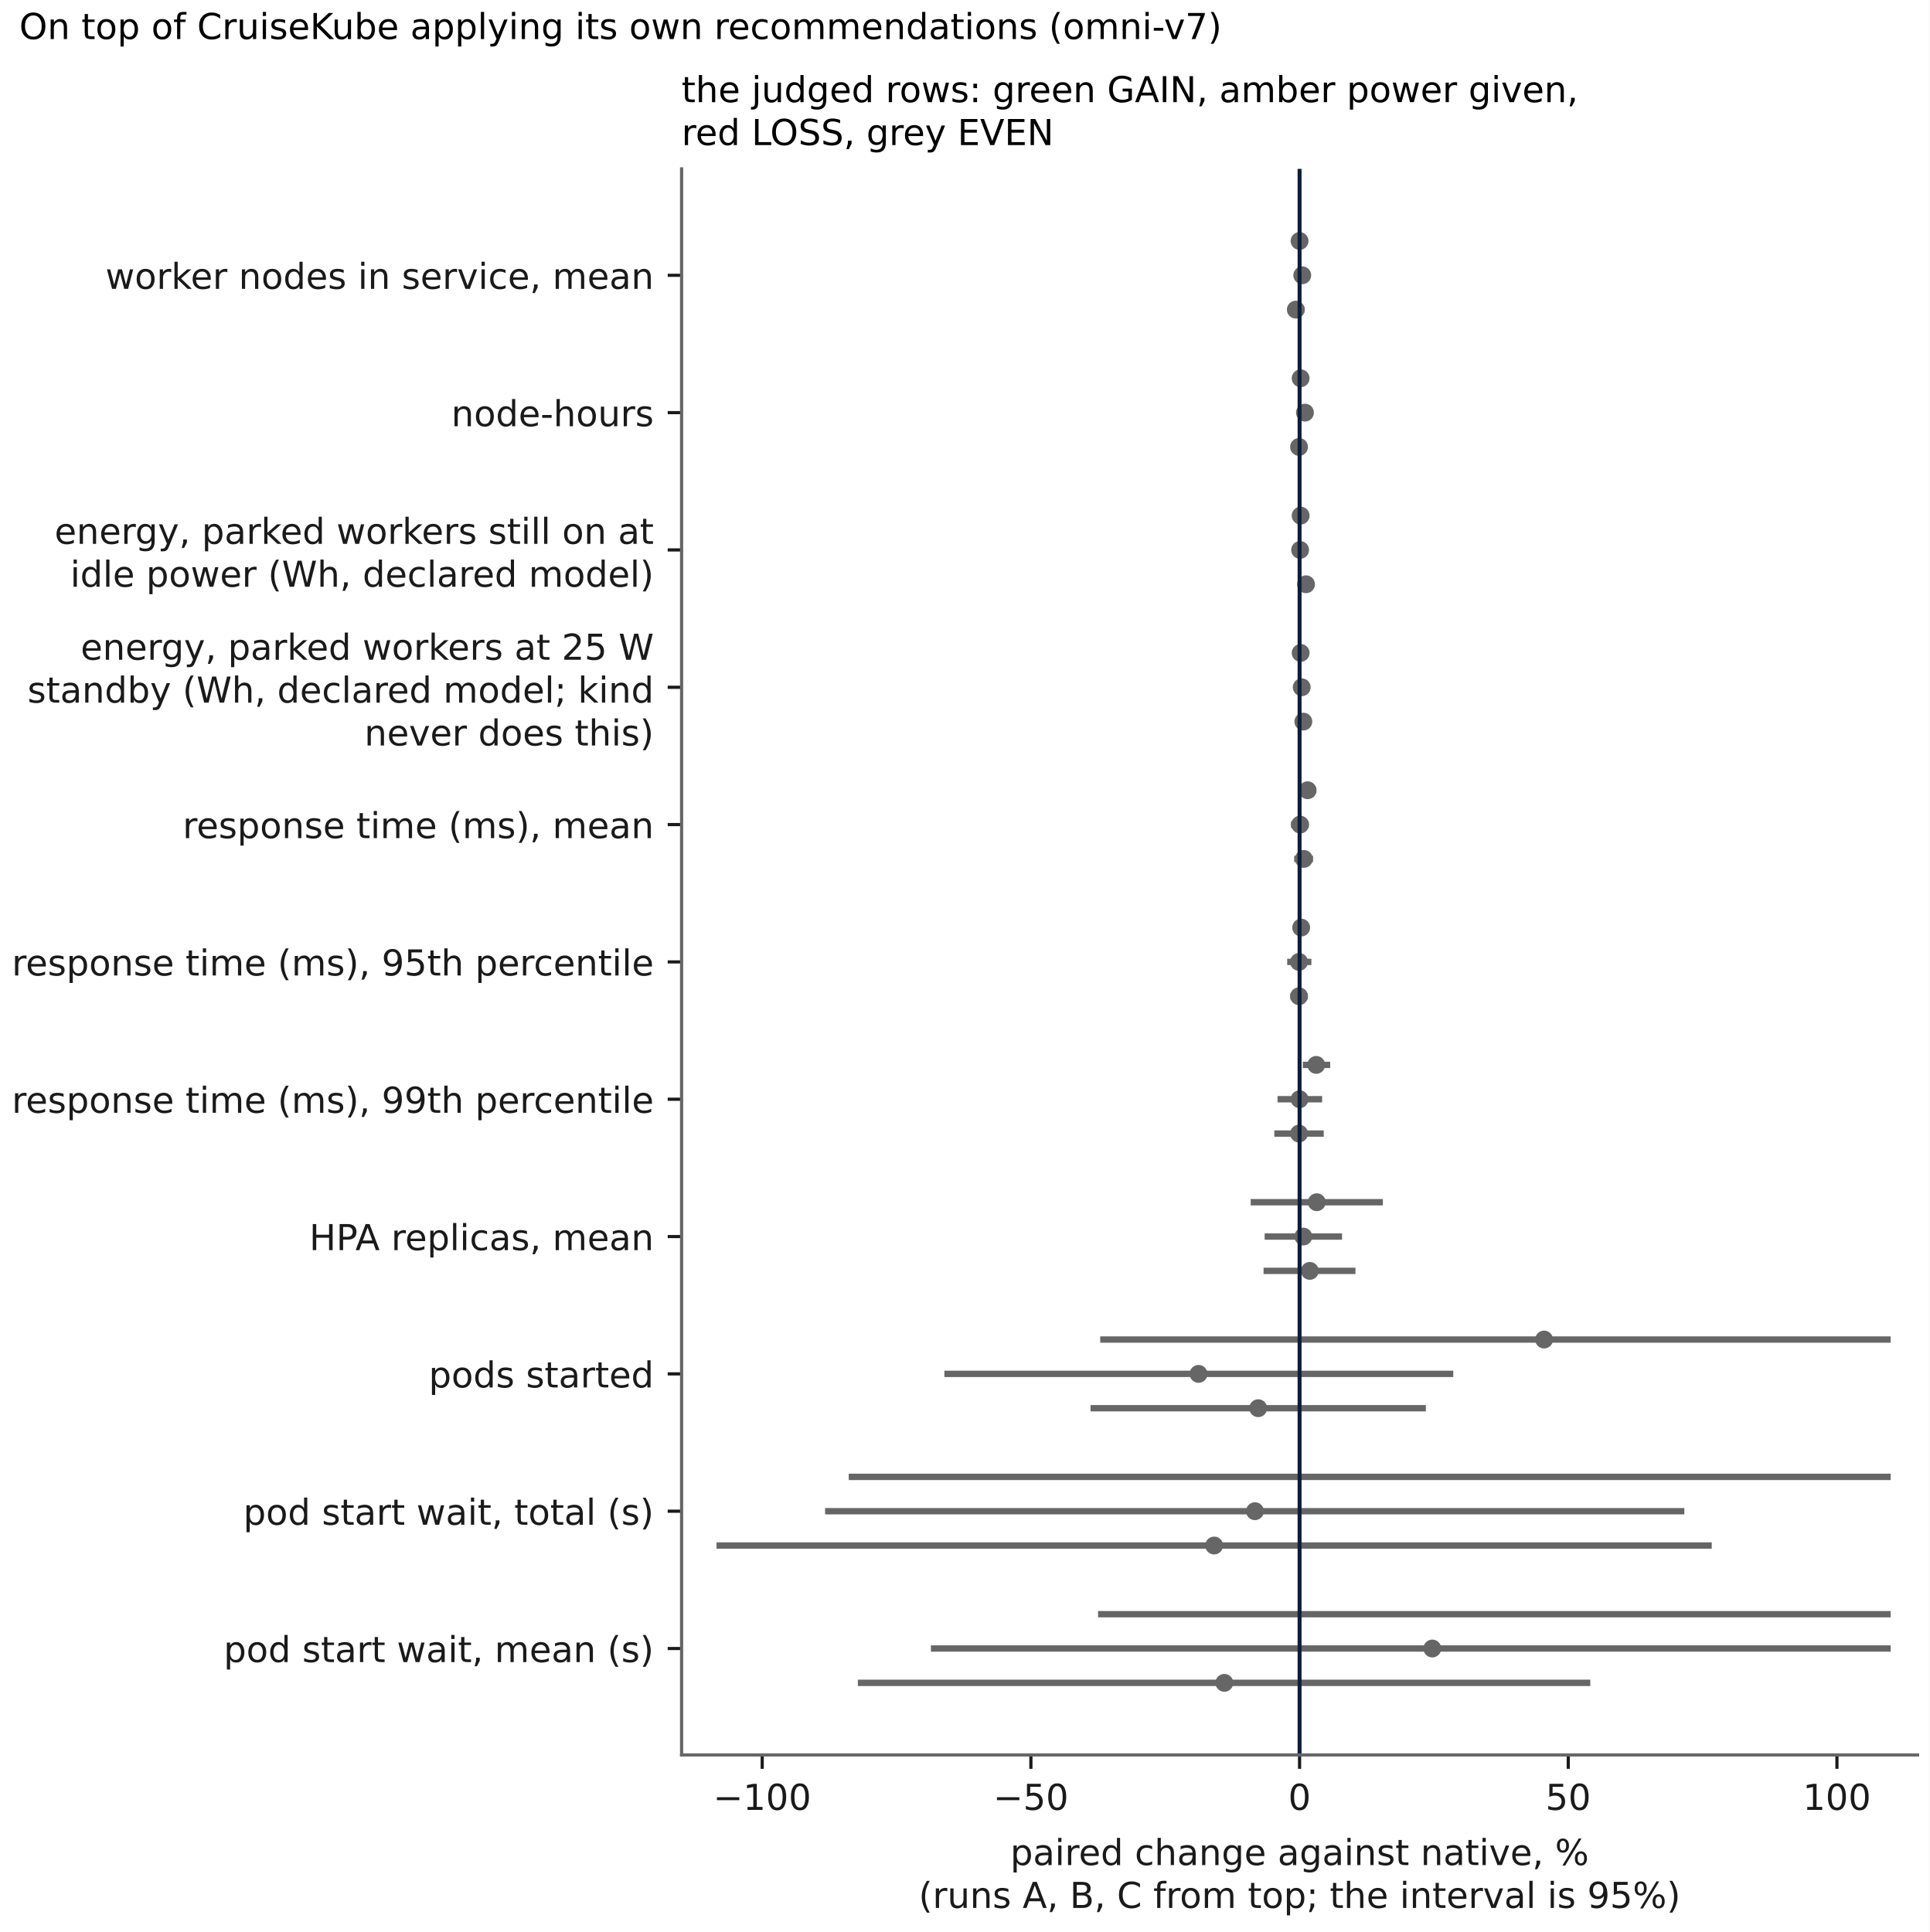
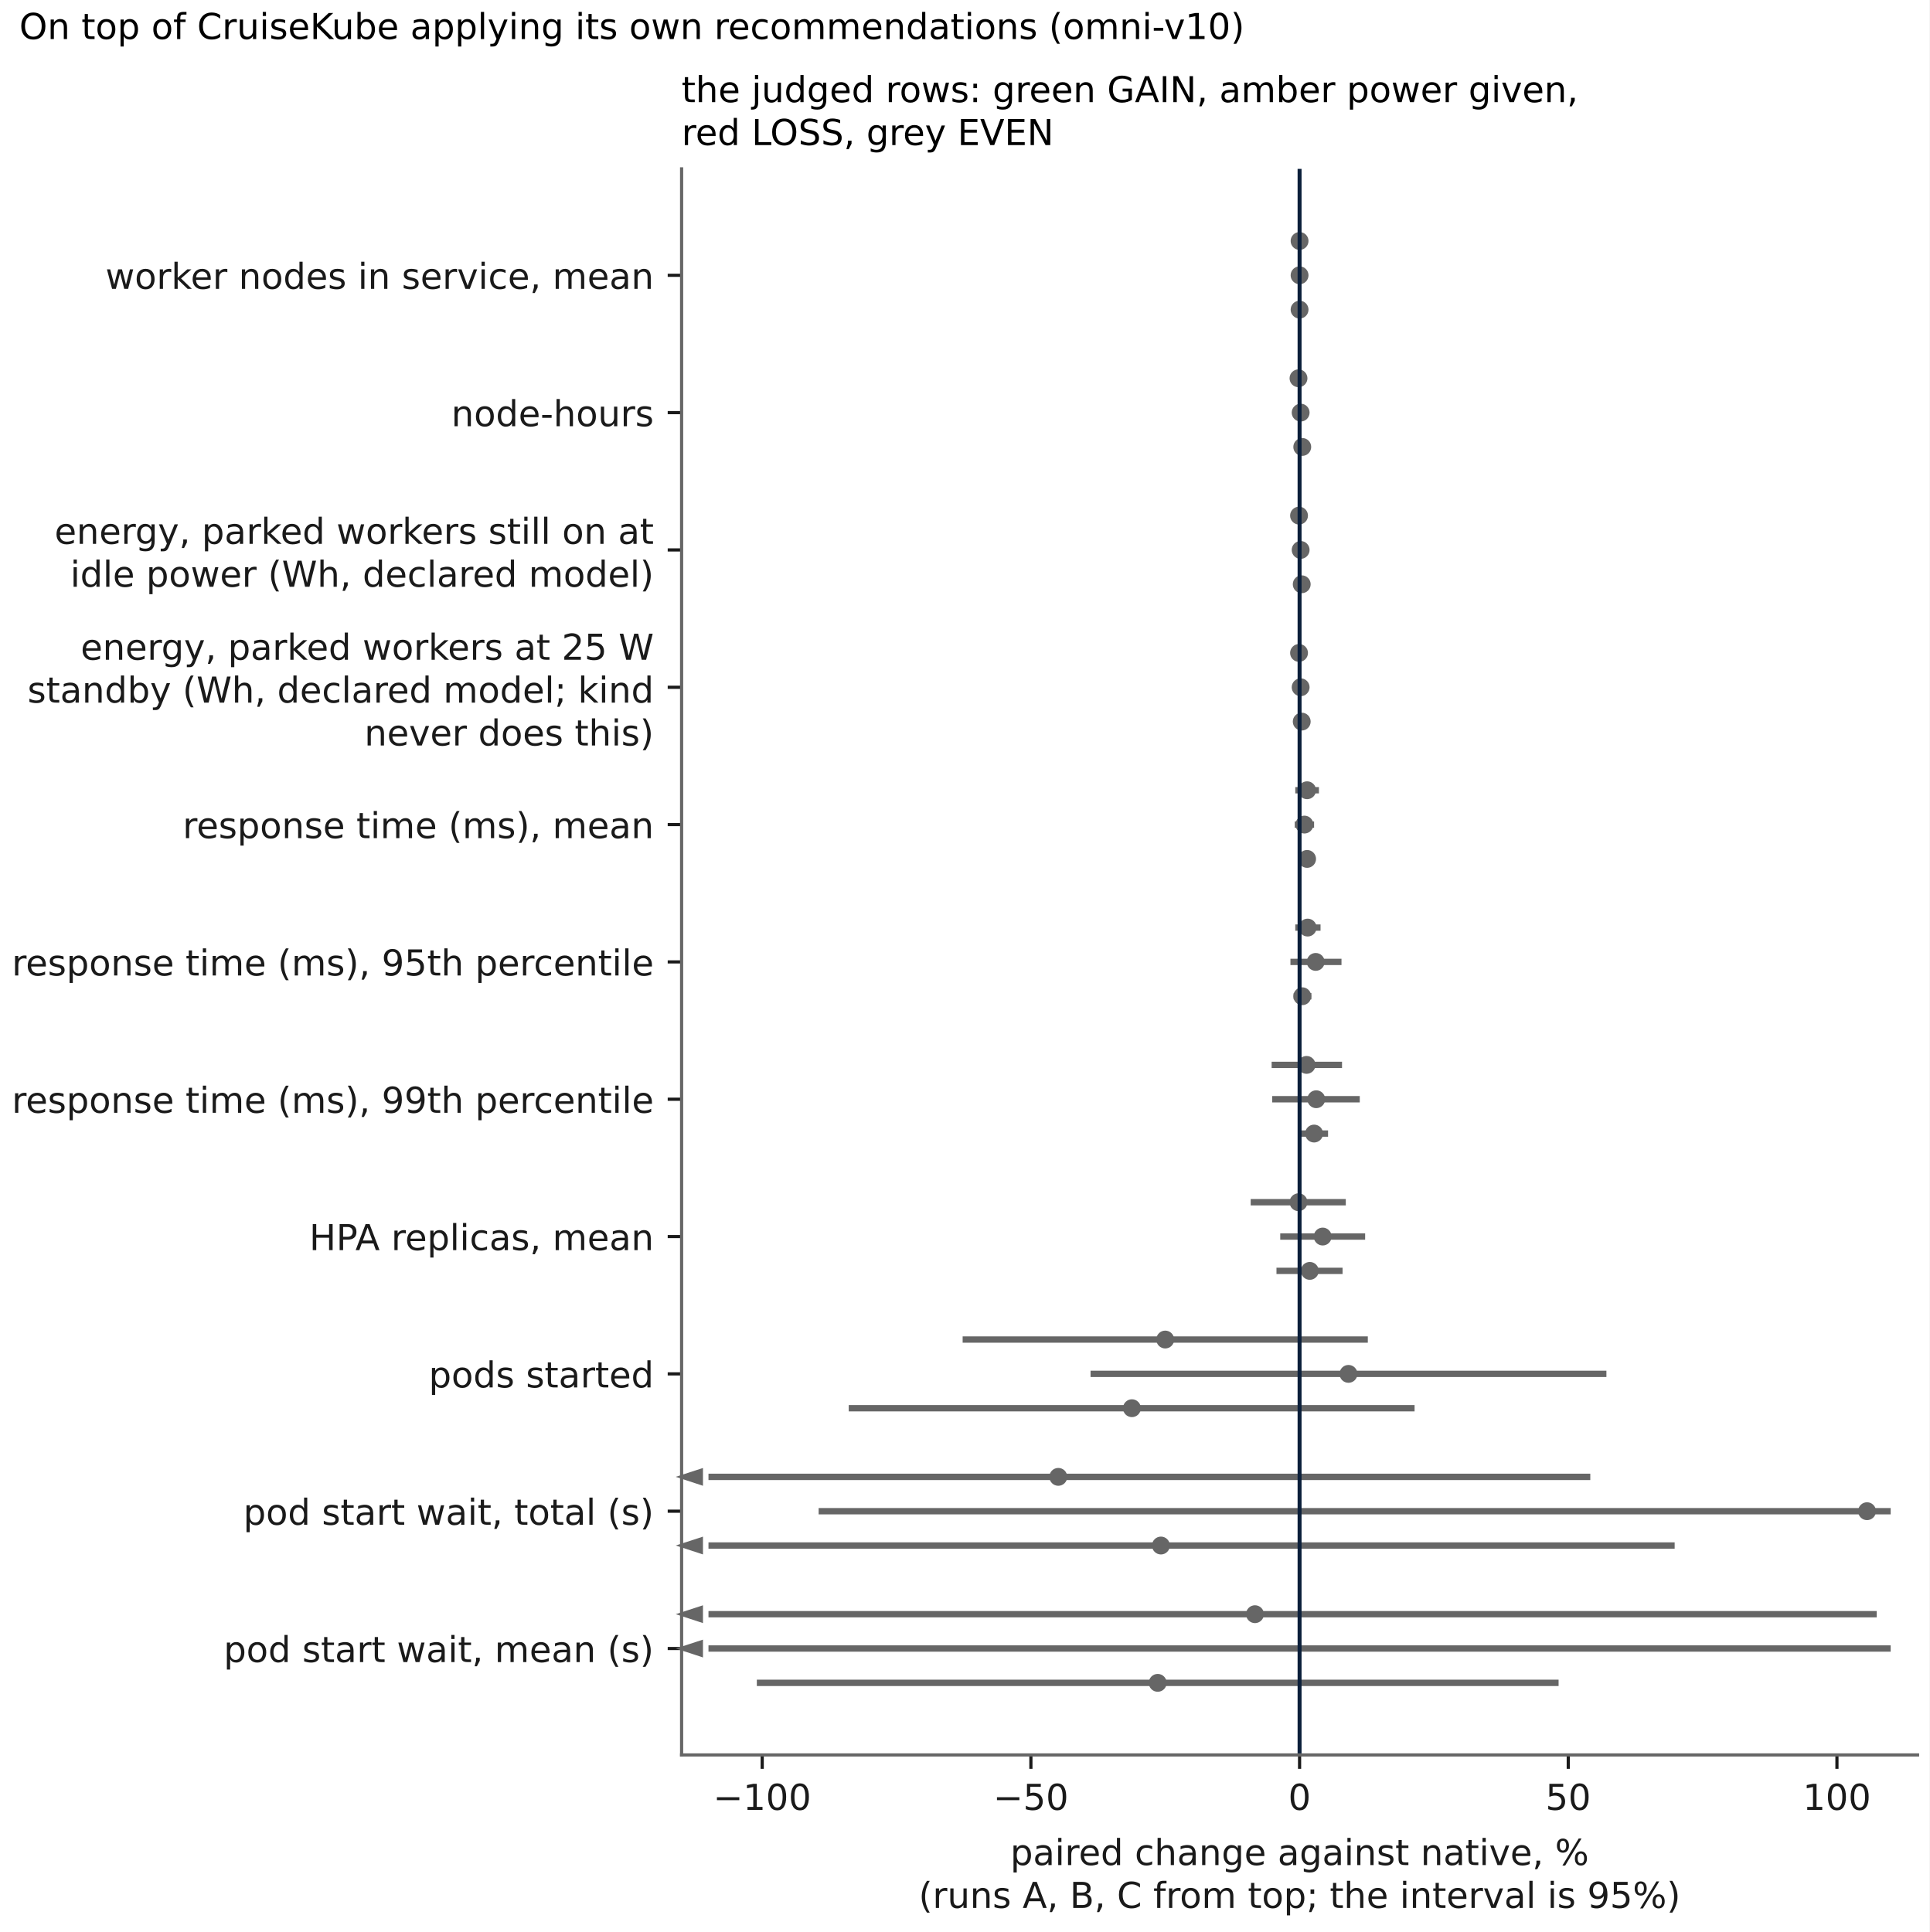
<svg xmlns="http://www.w3.org/2000/svg" xmlns:xlink="http://www.w3.org/1999/xlink" width="486pt" height="486.72pt" viewBox="0 0 486 486.72" version="1.1">
  <defs>
    <style type="text/css">*{stroke-linejoin: round; stroke-linecap: butt}</style>
  </defs>
  <g id="figure_1">
    <g id="patch_1">
      <path d="M 0 486.72  L 486 486.72  L 486 0  L 0 0  z " style="fill: #ffffff" />
    </g>
    <g id="axes_1">
      <g id="patch_2">
        <path d="M 171.685 442.115  L 483 442.115  L 483 42.543  L 171.685 42.543  z " style="fill: #ffffff" />
      </g>
      <g id="matplotlib.axis_1">
        <g id="xtick_1">
          <g id="line2d_1">
            <defs>
              <path id="m814b2a8047" d="M 0 0  L 0 3.5  " style="stroke: #1a1a1a; stroke-width: 0.8" />
            </defs>
            <g>
              <use xlink:href="#m814b2a8047" x="191.988" y="442.115" style="fill: #1a1a1a; stroke: #1a1a1a; stroke-width: 0.8" />
            </g>
          </g>
          <g id="text_1">
            <text style="font-size: 9px; font-family: 'DejaVu Sans'; text-anchor: middle; fill: #1a1a1a" x="191.988" y="455.953" transform="rotate(-0 191.9884 455.9527)">−100</text>
          </g>
        </g>
        <g id="xtick_2">
          <g id="line2d_2">
            <g>
              <use xlink:href="#m814b2a8047" x="259.665" y="442.115" style="fill: #1a1a1a; stroke: #1a1a1a; stroke-width: 0.8" />
            </g>
          </g>
          <g id="text_2">
            <text style="font-size: 9px; font-family: 'DejaVu Sans'; text-anchor: middle; fill: #1a1a1a" x="259.665" y="455.953" transform="rotate(-0 259.6654 455.9527)">−50</text>
          </g>
        </g>
        <g id="xtick_3">
          <g id="line2d_3">
            <g>
              <use xlink:href="#m814b2a8047" x="327.342" y="442.115" style="fill: #1a1a1a; stroke: #1a1a1a; stroke-width: 0.8" />
            </g>
          </g>
          <g id="text_3">
            <text style="font-size: 9px; font-family: 'DejaVu Sans'; text-anchor: middle; fill: #1a1a1a" x="327.342" y="455.953" transform="rotate(-0 327.3425 455.9527)">0</text>
          </g>
        </g>
        <g id="xtick_4">
          <g id="line2d_4">
            <g>
              <use xlink:href="#m814b2a8047" x="395.02" y="442.115" style="fill: #1a1a1a; stroke: #1a1a1a; stroke-width: 0.8" />
            </g>
          </g>
          <g id="text_4">
            <text style="font-size: 9px; font-family: 'DejaVu Sans'; text-anchor: middle; fill: #1a1a1a" x="395.02" y="455.953" transform="rotate(-0 395.0196 455.9527)">50</text>
          </g>
        </g>
        <g id="xtick_5">
          <g id="line2d_5">
            <g>
              <use xlink:href="#m814b2a8047" x="462.697" y="442.115" style="fill: #1a1a1a; stroke: #1a1a1a; stroke-width: 0.8" />
            </g>
          </g>
          <g id="text_5">
            <text style="font-size: 9px; font-family: 'DejaVu Sans'; text-anchor: middle; fill: #1a1a1a" x="462.697" y="455.953" transform="rotate(-0 462.6966 455.9527)">100</text>
          </g>
        </g>
        <g id="text_6">
          <text style="font-size: 9px; font-family: 'DejaVu Sans'; fill: #1a1a1a" transform="translate(254.4748 469.8543)">paired change against native, %</text>
          <text style="font-size: 9px; font-family: 'DejaVu Sans'; fill: #1a1a1a" transform="translate(231.3941 480.6568)">(runs A, B, C from top; the interval is 95%)</text>
        </g>
      </g>
      <g id="matplotlib.axis_2">
        <g id="ytick_1">
          <g id="line2d_6">
            <defs>
              <path id="m31e56b5a68" d="M 0 0  L -3.5 0  " style="stroke: #1a1a1a; stroke-width: 0.8" />
            </defs>
            <g>
              <use xlink:href="#m31e56b5a68" x="171.685" y="415.304" style="fill: #1a1a1a; stroke: #1a1a1a; stroke-width: 0.8" />
            </g>
          </g>
          <g id="text_7">
            <text style="font-size: 9px; font-family: 'DejaVu Sans'; text-anchor: end; fill: #1a1a1a" x="164.685" y="418.723" transform="rotate(-0 164.6852 418.7231)">pod start wait, mean (s)</text>
          </g>
        </g>
        <g id="ytick_2">
          <g id="line2d_7">
            <g>
              <use xlink:href="#m31e56b5a68" x="171.685" y="380.709" style="fill: #1a1a1a; stroke: #1a1a1a; stroke-width: 0.8" />
            </g>
          </g>
          <g id="text_8">
            <text style="font-size: 9px; font-family: 'DejaVu Sans'; text-anchor: end; fill: #1a1a1a" x="164.685" y="384.128" transform="rotate(-0 164.6852 384.1281)">pod start wait, total (s)</text>
          </g>
        </g>
        <g id="ytick_3">
          <g id="line2d_8">
            <g>
              <use xlink:href="#m31e56b5a68" x="171.685" y="346.114" style="fill: #1a1a1a; stroke: #1a1a1a; stroke-width: 0.8" />
            </g>
          </g>
          <g id="text_9">
            <text style="font-size: 9px; font-family: 'DejaVu Sans'; text-anchor: end; fill: #1a1a1a" x="164.685" y="349.533" transform="rotate(-0 164.6852 349.5332)">pods started</text>
          </g>
        </g>
        <g id="ytick_4">
          <g id="line2d_9">
            <g>
              <use xlink:href="#m31e56b5a68" x="171.685" y="311.519" style="fill: #1a1a1a; stroke: #1a1a1a; stroke-width: 0.8" />
            </g>
          </g>
          <g id="text_10">
            <text style="font-size: 9px; font-family: 'DejaVu Sans'; text-anchor: end; fill: #1a1a1a" x="164.685" y="314.938" transform="rotate(-0 164.6852 314.9383)">HPA replicas, mean</text>
          </g>
        </g>
        <g id="ytick_5">
          <g id="line2d_10">
            <g>
              <use xlink:href="#m31e56b5a68" x="171.685" y="276.924" style="fill: #1a1a1a; stroke: #1a1a1a; stroke-width: 0.8" />
            </g>
          </g>
          <g id="text_11">
            <text style="font-size: 9px; font-family: 'DejaVu Sans'; text-anchor: end; fill: #1a1a1a" x="164.685" y="280.343" transform="rotate(-0 164.6852 280.3433)">response time (ms), 99th percentile</text>
          </g>
        </g>
        <g id="ytick_6">
          <g id="line2d_11">
            <g>
              <use xlink:href="#m31e56b5a68" x="171.685" y="242.329" style="fill: #1a1a1a; stroke: #1a1a1a; stroke-width: 0.8" />
            </g>
          </g>
          <g id="text_12">
            <text style="font-size: 9px; font-family: 'DejaVu Sans'; text-anchor: end; fill: #1a1a1a" x="164.685" y="245.748" transform="rotate(-0 164.6852 245.7484)">response time (ms), 95th percentile</text>
          </g>
        </g>
        <g id="ytick_7">
          <g id="line2d_12">
            <g>
              <use xlink:href="#m31e56b5a68" x="171.685" y="207.734" style="fill: #1a1a1a; stroke: #1a1a1a; stroke-width: 0.8" />
            </g>
          </g>
          <g id="text_13">
            <text style="font-size: 9px; font-family: 'DejaVu Sans'; text-anchor: end; fill: #1a1a1a" x="164.685" y="211.153" transform="rotate(-0 164.6852 211.1535)">response time (ms), mean</text>
          </g>
        </g>
        <g id="ytick_8">
          <g id="line2d_13">
            <g>
              <use xlink:href="#m31e56b5a68" x="171.685" y="173.139" style="fill: #1a1a1a; stroke: #1a1a1a; stroke-width: 0.8" />
            </g>
          </g>
          <g id="text_14">
            <text style="font-size: 9px; font-family: 'DejaVu Sans'; fill: #1a1a1a" transform="translate(20.31118 166.2065)">energy, parked workers at 25 W</text>
            <text style="font-size: 9px; font-family: 'DejaVu Sans'; fill: #1a1a1a" transform="translate(6.925084 177.009)">standby (Wh, declared model; kind</text>
            <text style="font-size: 9px; font-family: 'DejaVu Sans'; fill: #1a1a1a" transform="translate(91.77962 187.8114)">never does this)</text>
          </g>
        </g>
        <g id="ytick_9">
          <g id="line2d_14">
            <g>
              <use xlink:href="#m31e56b5a68" x="171.685" y="138.544" style="fill: #1a1a1a; stroke: #1a1a1a; stroke-width: 0.8" />
            </g>
          </g>
          <g id="text_15">
            <text style="font-size: 9px; font-family: 'DejaVu Sans'; fill: #1a1a1a" transform="translate(13.73415 137.0128)">energy, parked workers still on at</text>
            <text style="font-size: 9px; font-family: 'DejaVu Sans'; fill: #1a1a1a" transform="translate(17.69415 147.8153)">idle power (Wh, declared model)</text>
          </g>
        </g>
        <g id="ytick_10">
          <g id="line2d_15">
            <g>
              <use xlink:href="#m31e56b5a68" x="171.685" y="103.949" style="fill: #1a1a1a; stroke: #1a1a1a; stroke-width: 0.8" />
            </g>
          </g>
          <g id="text_16">
            <text style="font-size: 9px; font-family: 'DejaVu Sans'; text-anchor: end; fill: #1a1a1a" x="164.685" y="107.369" transform="rotate(-0 164.6852 107.3687)">node-hours</text>
          </g>
        </g>
        <g id="ytick_11">
          <g id="line2d_16">
            <g>
              <use xlink:href="#m31e56b5a68" x="171.685" y="69.354" style="fill: #1a1a1a; stroke: #1a1a1a; stroke-width: 0.8" />
            </g>
          </g>
          <g id="text_17">
            <text style="font-size: 9px; font-family: 'DejaVu Sans'; text-anchor: end; fill: #1a1a1a" x="164.685" y="72.774" transform="rotate(-0 164.6852 72.77373)">worker nodes in service, mean</text>
          </g>
        </g>
      </g>
      <g id="line2d_17">
-         <path d="M 276.585 406.655  L 476.232 406.655  " clip-path="url(#pfc14f7e5da)" style="fill: none; stroke: #666666; stroke-width: 1.6" />
+         <path d="M 178.453 406.655  L 472.713 406.655  " clip-path="url(#pfc14f7e5da)" style="fill: none; stroke: #666666; stroke-width: 1.6" />
      </g>
      <g id="line2d_18">
        <defs>
          <path id="me5daacd1f5" d="M 0 1.75  C 0.464 1.75 0.909 1.566 1.237 1.237  C 1.566 0.909 1.75 0.464 1.75 0  C 1.75 -0.464 1.566 -0.909 1.237 -1.237  C 0.909 -1.566 0.464 -1.75 0 -1.75  C -0.464 -1.75 -0.909 -1.566 -1.237 -1.237  C -1.566 -0.909 -1.75 -0.464 -1.75 0  C -1.75 0.464 -1.566 0.909 -1.237 1.237  C -0.909 1.566 -0.464 1.75 0 1.75  z " style="stroke: #666666" />
        </defs>
        <g clip-path="url(#pfc14f7e5da)">
-           <use xlink:href="#me5daacd1f5" x="490.986" y="406.655" style="fill: #666666; stroke: #666666" />
+           <use xlink:href="#me5daacd1f5" x="316.108" y="406.655" style="fill: #666666; stroke: #666666" />
        </g>
      </g>
      <g id="line2d_19">
-         <path d="M 234.49 415.304  L 476.232 415.304  " clip-path="url(#pfc14f7e5da)" style="fill: none; stroke: #666666; stroke-width: 1.6" />
+         <path d="M 178.453 415.304  L 476.232 415.304  " clip-path="url(#pfc14f7e5da)" style="fill: none; stroke: #666666; stroke-width: 1.6" />
      </g>
      <g id="line2d_20">
        <g clip-path="url(#pfc14f7e5da)">
-           <use xlink:href="#me5daacd1f5" x="360.775" y="415.304" style="fill: #666666; stroke: #666666" />
+           <use xlink:href="#me5daacd1f5" x="495.182" y="415.304" style="fill: #666666; stroke: #666666" />
        </g>
      </g>
      <g id="line2d_21">
-         <path d="M 216.081 423.952  L 400.569 423.952  " clip-path="url(#pfc14f7e5da)" style="fill: none; stroke: #666666; stroke-width: 1.6" />
+         <path d="M 190.635 423.952  L 392.583 423.952  " clip-path="url(#pfc14f7e5da)" style="fill: none; stroke: #666666; stroke-width: 1.6" />
      </g>
      <g id="line2d_22">
        <g clip-path="url(#pfc14f7e5da)">
-           <use xlink:href="#me5daacd1f5" x="308.393" y="423.952" style="fill: #666666; stroke: #666666" />
+           <use xlink:href="#me5daacd1f5" x="291.609" y="423.952" style="fill: #666666; stroke: #666666" />
        </g>
      </g>
      <g id="line2d_23">
-         <path d="M 213.78 372.06  L 476.232 372.06  " clip-path="url(#pfc14f7e5da)" style="fill: none; stroke: #666666; stroke-width: 1.6" />
+         <path d="M 178.453 372.06  L 400.569 372.06  " clip-path="url(#pfc14f7e5da)" style="fill: none; stroke: #666666; stroke-width: 1.6" />
      </g>
      <g id="line2d_24">
        <g clip-path="url(#pfc14f7e5da)">
-           <use xlink:href="#me5daacd1f5" x="486.519" y="372.06" style="fill: #666666; stroke: #666666" />
+           <use xlink:href="#me5daacd1f5" x="266.568" y="372.06" style="fill: #666666; stroke: #666666" />
        </g>
      </g>
      <g id="line2d_25">
-         <path d="M 207.825 380.709  L 424.256 380.709  " clip-path="url(#pfc14f7e5da)" style="fill: none; stroke: #666666; stroke-width: 1.6" />
+         <path d="M 206.201 380.709  L 476.232 380.709  " clip-path="url(#pfc14f7e5da)" style="fill: none; stroke: #666666; stroke-width: 1.6" />
      </g>
      <g id="line2d_26">
        <g clip-path="url(#pfc14f7e5da)">
-           <use xlink:href="#me5daacd1f5" x="316.108" y="380.709" style="fill: #666666; stroke: #666666" />
+           <use xlink:href="#me5daacd1f5" x="470.276" y="380.709" style="fill: #666666; stroke: #666666" />
        </g>
      </g>
      <g id="line2d_27">
-         <path d="M 180.483 389.358  L 431.159 389.358  " clip-path="url(#pfc14f7e5da)" style="fill: none; stroke: #666666; stroke-width: 1.6" />
+         <path d="M 178.453 389.358  L 421.82 389.358  " clip-path="url(#pfc14f7e5da)" style="fill: none; stroke: #666666; stroke-width: 1.6" />
      </g>
      <g id="line2d_28">
        <g clip-path="url(#pfc14f7e5da)">
-           <use xlink:href="#me5daacd1f5" x="305.821" y="389.358" style="fill: #666666; stroke: #666666" />
+           <use xlink:href="#me5daacd1f5" x="292.421" y="389.358" style="fill: #666666; stroke: #666666" />
        </g>
      </g>
      <g id="line2d_29">
-         <path d="M 277.126 337.465  L 476.232 337.465  " clip-path="url(#pfc14f7e5da)" style="fill: none; stroke: #666666; stroke-width: 1.6" />
+         <path d="M 242.475 337.465  L 344.532 337.465  " clip-path="url(#pfc14f7e5da)" style="fill: none; stroke: #666666; stroke-width: 1.6" />
      </g>
      <g id="line2d_30">
        <g clip-path="url(#pfc14f7e5da)">
-           <use xlink:href="#me5daacd1f5" x="388.929" y="337.465" style="fill: #666666; stroke: #666666" />
+           <use xlink:href="#me5daacd1f5" x="293.504" y="337.465" style="fill: #666666; stroke: #666666" />
        </g>
      </g>
      <g id="line2d_31">
-         <path d="M 237.873 346.114  L 366.054 346.114  " clip-path="url(#pfc14f7e5da)" style="fill: none; stroke: #666666; stroke-width: 1.6" />
+         <path d="M 274.69 346.114  L 404.63 346.114  " clip-path="url(#pfc14f7e5da)" style="fill: none; stroke: #666666; stroke-width: 1.6" />
      </g>
      <g id="line2d_32">
        <g clip-path="url(#pfc14f7e5da)">
-           <use xlink:href="#me5daacd1f5" x="301.896" y="346.114" style="fill: #666666; stroke: #666666" />
+           <use xlink:href="#me5daacd1f5" x="339.66" y="346.114" style="fill: #666666; stroke: #666666" />
        </g>
      </g>
      <g id="line2d_33">
-         <path d="M 274.69 354.763  L 359.151 354.763  " clip-path="url(#pfc14f7e5da)" style="fill: none; stroke: #666666; stroke-width: 1.6" />
+         <path d="M 213.78 354.763  L 356.308 354.763  " clip-path="url(#pfc14f7e5da)" style="fill: none; stroke: #666666; stroke-width: 1.6" />
      </g>
      <g id="line2d_34">
        <g clip-path="url(#pfc14f7e5da)">
-           <use xlink:href="#me5daacd1f5" x="316.92" y="354.763" style="fill: #666666; stroke: #666666" />
+           <use xlink:href="#me5daacd1f5" x="285.112" y="354.763" style="fill: #666666; stroke: #666666" />
        </g>
      </g>
      <g id="line2d_35">
-         <path d="M 315.025 302.87  L 348.322 302.87  " clip-path="url(#pfc14f7e5da)" style="fill: none; stroke: #666666; stroke-width: 1.6" />
+         <path d="M 315.025 302.87  L 338.983 302.87  " clip-path="url(#pfc14f7e5da)" style="fill: none; stroke: #666666; stroke-width: 1.6" />
      </g>
      <g id="line2d_36">
        <g clip-path="url(#pfc14f7e5da)">
-           <use xlink:href="#me5daacd1f5" x="331.674" y="302.87" style="fill: #666666; stroke: #666666" />
+           <use xlink:href="#me5daacd1f5" x="327.072" y="302.87" style="fill: #666666; stroke: #666666" />
        </g>
      </g>
      <g id="line2d_37">
-         <path d="M 318.544 311.519  L 338.035 311.519  " clip-path="url(#pfc14f7e5da)" style="fill: none; stroke: #666666; stroke-width: 1.6" />
+         <path d="M 322.47 311.519  L 343.856 311.519  " clip-path="url(#pfc14f7e5da)" style="fill: none; stroke: #666666; stroke-width: 1.6" />
      </g>
      <g id="line2d_38">
        <g clip-path="url(#pfc14f7e5da)">
-           <use xlink:href="#me5daacd1f5" x="328.29" y="311.519" style="fill: #666666; stroke: #666666" />
+           <use xlink:href="#me5daacd1f5" x="333.163" y="311.519" style="fill: #666666; stroke: #666666" />
        </g>
      </g>
      <g id="line2d_39">
-         <path d="M 318.274 320.168  L 341.419 320.168  " clip-path="url(#pfc14f7e5da)" style="fill: none; stroke: #666666; stroke-width: 1.6" />
+         <path d="M 321.522 320.168  L 338.171 320.168  " clip-path="url(#pfc14f7e5da)" style="fill: none; stroke: #666666; stroke-width: 1.6" />
      </g>
      <g id="line2d_40">
        <g clip-path="url(#pfc14f7e5da)">
          <use xlink:href="#me5daacd1f5" x="329.914" y="320.168" style="fill: #666666; stroke: #666666" />
        </g>
      </g>
      <g id="line2d_41">
-         <path d="M 328.155 268.275  L 335.058 268.275  " clip-path="url(#pfc14f7e5da)" style="fill: none; stroke: #666666; stroke-width: 1.6" />
+         <path d="M 320.304 268.275  L 338.035 268.275  " clip-path="url(#pfc14f7e5da)" style="fill: none; stroke: #666666; stroke-width: 1.6" />
      </g>
      <g id="line2d_42">
        <g clip-path="url(#pfc14f7e5da)">
-           <use xlink:href="#me5daacd1f5" x="331.538" y="268.275" style="fill: #666666; stroke: #666666" />
+           <use xlink:href="#me5daacd1f5" x="329.102" y="268.275" style="fill: #666666; stroke: #666666" />
        </g>
      </g>
      <g id="line2d_43">
-         <path d="M 321.793 276.924  L 333.027 276.924  " clip-path="url(#pfc14f7e5da)" style="fill: none; stroke: #666666; stroke-width: 1.6" />
+         <path d="M 320.439 276.924  L 342.502 276.924  " clip-path="url(#pfc14f7e5da)" style="fill: none; stroke: #666666; stroke-width: 1.6" />
      </g>
      <g id="line2d_44">
        <g clip-path="url(#pfc14f7e5da)">
-           <use xlink:href="#me5daacd1f5" x="327.342" y="276.924" style="fill: #666666; stroke: #666666" />
+           <use xlink:href="#me5daacd1f5" x="331.538" y="276.924" style="fill: #666666; stroke: #666666" />
        </g>
      </g>
      <g id="line2d_45">
-         <path d="M 320.981 285.573  L 333.433 285.573  " clip-path="url(#pfc14f7e5da)" style="fill: none; stroke: #666666; stroke-width: 1.6" />
+         <path d="M 327.342 285.573  L 334.516 285.573  " clip-path="url(#pfc14f7e5da)" style="fill: none; stroke: #666666; stroke-width: 1.6" />
      </g>
      <g id="line2d_46">
        <g clip-path="url(#pfc14f7e5da)">
-           <use xlink:href="#me5daacd1f5" x="327.207" y="285.573" style="fill: #666666; stroke: #666666" />
+           <use xlink:href="#me5daacd1f5" x="330.997" y="285.573" style="fill: #666666; stroke: #666666" />
        </g>
      </g>
      <g id="line2d_47">
-         <path d="M 325.854 233.68  L 329.779 233.68  " clip-path="url(#pfc14f7e5da)" style="fill: none; stroke: #666666; stroke-width: 1.6" />
+         <path d="M 326.26 233.68  L 332.621 233.68  " clip-path="url(#pfc14f7e5da)" style="fill: none; stroke: #666666; stroke-width: 1.6" />
      </g>
      <g id="line2d_48">
        <g clip-path="url(#pfc14f7e5da)">
-           <use xlink:href="#me5daacd1f5" x="327.749" y="233.68" style="fill: #666666; stroke: #666666" />
+           <use xlink:href="#me5daacd1f5" x="329.373" y="233.68" style="fill: #666666; stroke: #666666" />
        </g>
      </g>
      <g id="line2d_49">
-         <path d="M 324.229 242.329  L 330.32 242.329  " clip-path="url(#pfc14f7e5da)" style="fill: none; stroke: #666666; stroke-width: 1.6" />
+         <path d="M 325.041 242.329  L 337.9 242.329  " clip-path="url(#pfc14f7e5da)" style="fill: none; stroke: #666666; stroke-width: 1.6" />
      </g>
      <g id="line2d_50">
        <g clip-path="url(#pfc14f7e5da)">
-           <use xlink:href="#me5daacd1f5" x="327.207" y="242.329" style="fill: #666666; stroke: #666666" />
+           <use xlink:href="#me5daacd1f5" x="331.403" y="242.329" style="fill: #666666; stroke: #666666" />
        </g>
      </g>
      <g id="line2d_51">
-         <path d="M 325.041 250.978  L 329.373 250.978  " clip-path="url(#pfc14f7e5da)" style="fill: none; stroke: #666666; stroke-width: 1.6" />
+         <path d="M 325.854 250.978  L 330.32 250.978  " clip-path="url(#pfc14f7e5da)" style="fill: none; stroke: #666666; stroke-width: 1.6" />
      </g>
      <g id="line2d_52">
        <g clip-path="url(#pfc14f7e5da)">
-           <use xlink:href="#me5daacd1f5" x="327.207" y="250.978" style="fill: #666666; stroke: #666666" />
+           <use xlink:href="#me5daacd1f5" x="328.019" y="250.978" style="fill: #666666; stroke: #666666" />
        </g>
      </g>
      <g id="line2d_53">
-         <path d="M 327.072 199.085  L 331.538 199.085  " clip-path="url(#pfc14f7e5da)" style="fill: none; stroke: #666666; stroke-width: 1.6" />
+         <path d="M 326.26 199.085  L 332.215 199.085  " clip-path="url(#pfc14f7e5da)" style="fill: none; stroke: #666666; stroke-width: 1.6" />
      </g>
      <g id="line2d_54">
        <g clip-path="url(#pfc14f7e5da)">
-           <use xlink:href="#me5daacd1f5" x="329.373" y="199.085" style="fill: #666666; stroke: #666666" />
+           <use xlink:href="#me5daacd1f5" x="329.237" y="199.085" style="fill: #666666; stroke: #666666" />
        </g>
      </g>
      <g id="line2d_55">
-         <path d="M 325.177 207.734  L 329.644 207.734  " clip-path="url(#pfc14f7e5da)" style="fill: none; stroke: #666666; stroke-width: 1.6" />
+         <path d="M 326.124 207.734  L 330.997 207.734  " clip-path="url(#pfc14f7e5da)" style="fill: none; stroke: #666666; stroke-width: 1.6" />
      </g>
      <g id="line2d_56">
        <g clip-path="url(#pfc14f7e5da)">
-           <use xlink:href="#me5daacd1f5" x="327.478" y="207.734" style="fill: #666666; stroke: #666666" />
+           <use xlink:href="#me5daacd1f5" x="328.561" y="207.734" style="fill: #666666; stroke: #666666" />
        </g>
      </g>
      <g id="line2d_57">
-         <path d="M 325.989 216.383  L 330.726 216.383  " clip-path="url(#pfc14f7e5da)" style="fill: none; stroke: #666666; stroke-width: 1.6" />
+         <path d="M 327.749 216.383  L 330.726 216.383  " clip-path="url(#pfc14f7e5da)" style="fill: none; stroke: #666666; stroke-width: 1.6" />
      </g>
      <g id="line2d_58">
        <g clip-path="url(#pfc14f7e5da)">
-           <use xlink:href="#me5daacd1f5" x="328.425" y="216.383" style="fill: #666666; stroke: #666666" />
+           <use xlink:href="#me5daacd1f5" x="329.237" y="216.383" style="fill: #666666; stroke: #666666" />
        </g>
      </g>
      <g id="line2d_59">
-         <path d="M 326.801 164.49  L 328.561 164.49  " clip-path="url(#pfc14f7e5da)" style="fill: none; stroke: #666666; stroke-width: 1.6" />
+         <path d="M 326.26 164.49  L 328.019 164.49  " clip-path="url(#pfc14f7e5da)" style="fill: none; stroke: #666666; stroke-width: 1.6" />
      </g>
      <g id="line2d_60">
        <g clip-path="url(#pfc14f7e5da)">
-           <use xlink:href="#me5daacd1f5" x="327.613" y="164.49" style="fill: #666666; stroke: #666666" />
+           <use xlink:href="#me5daacd1f5" x="327.207" y="164.49" style="fill: #666666; stroke: #666666" />
        </g>
      </g>
      <g id="line2d_61">
-         <path d="M 327.207 173.139  L 328.561 173.139  " clip-path="url(#pfc14f7e5da)" style="fill: none; stroke: #666666; stroke-width: 1.6" />
+         <path d="M 326.666 173.139  L 328.425 173.139  " clip-path="url(#pfc14f7e5da)" style="fill: none; stroke: #666666; stroke-width: 1.6" />
      </g>
      <g id="line2d_62">
        <g clip-path="url(#pfc14f7e5da)">
-           <use xlink:href="#me5daacd1f5" x="327.884" y="173.139" style="fill: #666666; stroke: #666666" />
+           <use xlink:href="#me5daacd1f5" x="327.613" y="173.139" style="fill: #666666; stroke: #666666" />
        </g>
      </g>
      <g id="line2d_63">
-         <path d="M 327.613 181.788  L 328.831 181.788  " clip-path="url(#pfc14f7e5da)" style="fill: none; stroke: #666666; stroke-width: 1.6" />
+         <path d="M 327.342 181.788  L 328.561 181.788  " clip-path="url(#pfc14f7e5da)" style="fill: none; stroke: #666666; stroke-width: 1.6" />
      </g>
      <g id="line2d_64">
        <g clip-path="url(#pfc14f7e5da)">
-           <use xlink:href="#me5daacd1f5" x="328.29" y="181.788" style="fill: #666666; stroke: #666666" />
+           <use xlink:href="#me5daacd1f5" x="327.884" y="181.788" style="fill: #666666; stroke: #666666" />
        </g>
      </g>
      <g id="line2d_65">
-         <path d="M 326.801 129.896  L 328.561 129.896  " clip-path="url(#pfc14f7e5da)" style="fill: none; stroke: #666666; stroke-width: 1.6" />
+         <path d="M 326.26 129.896  L 328.019 129.896  " clip-path="url(#pfc14f7e5da)" style="fill: none; stroke: #666666; stroke-width: 1.6" />
      </g>
      <g id="line2d_66">
        <g clip-path="url(#pfc14f7e5da)">
-           <use xlink:href="#me5daacd1f5" x="327.613" y="129.896" style="fill: #666666; stroke: #666666" />
+           <use xlink:href="#me5daacd1f5" x="327.207" y="129.896" style="fill: #666666; stroke: #666666" />
        </g>
      </g>
      <g id="line2d_67">
-         <path d="M 325.718 138.544  L 329.102 138.544  " clip-path="url(#pfc14f7e5da)" style="fill: none; stroke: #666666; stroke-width: 1.6" />
+         <path d="M 326.666 138.544  L 328.425 138.544  " clip-path="url(#pfc14f7e5da)" style="fill: none; stroke: #666666; stroke-width: 1.6" />
      </g>
      <g id="line2d_68">
        <g clip-path="url(#pfc14f7e5da)">
-           <use xlink:href="#me5daacd1f5" x="327.478" y="138.544" style="fill: #666666; stroke: #666666" />
+           <use xlink:href="#me5daacd1f5" x="327.613" y="138.544" style="fill: #666666; stroke: #666666" />
        </g>
      </g>
      <g id="line2d_69">
-         <path d="M 327.207 147.193  L 330.591 147.193  " clip-path="url(#pfc14f7e5da)" style="fill: none; stroke: #666666; stroke-width: 1.6" />
+         <path d="M 327.342 147.193  L 328.561 147.193  " clip-path="url(#pfc14f7e5da)" style="fill: none; stroke: #666666; stroke-width: 1.6" />
      </g>
      <g id="line2d_70">
        <g clip-path="url(#pfc14f7e5da)">
-           <use xlink:href="#me5daacd1f5" x="328.967" y="147.193" style="fill: #666666; stroke: #666666" />
+           <use xlink:href="#me5daacd1f5" x="327.884" y="147.193" style="fill: #666666; stroke: #666666" />
        </g>
      </g>
      <g id="line2d_71">
-         <path d="M 326.666 95.301  L 328.425 95.301  " clip-path="url(#pfc14f7e5da)" style="fill: none; stroke: #666666; stroke-width: 1.6" />
+         <path d="M 326.26 95.301  L 327.884 95.301  " clip-path="url(#pfc14f7e5da)" style="fill: none; stroke: #666666; stroke-width: 1.6" />
      </g>
      <g id="line2d_72">
        <g clip-path="url(#pfc14f7e5da)">
-           <use xlink:href="#me5daacd1f5" x="327.613" y="95.301" style="fill: #666666; stroke: #666666" />
+           <use xlink:href="#me5daacd1f5" x="327.072" y="95.301" style="fill: #666666; stroke: #666666" />
        </g>
      </g>
      <g id="line2d_73">
-         <path d="M 327.613 103.949  L 329.779 103.949  " clip-path="url(#pfc14f7e5da)" style="fill: none; stroke: #666666; stroke-width: 1.6" />
+         <path d="M 326.666 103.949  L 328.425 103.949  " clip-path="url(#pfc14f7e5da)" style="fill: none; stroke: #666666; stroke-width: 1.6" />
      </g>
      <g id="line2d_74">
        <g clip-path="url(#pfc14f7e5da)">
-           <use xlink:href="#me5daacd1f5" x="328.696" y="103.949" style="fill: #666666; stroke: #666666" />
+           <use xlink:href="#me5daacd1f5" x="327.613" y="103.949" style="fill: #666666; stroke: #666666" />
        </g>
      </g>
      <g id="line2d_75">
-         <path d="M 325.177 112.598  L 329.237 112.598  " clip-path="url(#pfc14f7e5da)" style="fill: none; stroke: #666666; stroke-width: 1.6" />
+         <path d="M 327.342 112.598  L 328.561 112.598  " clip-path="url(#pfc14f7e5da)" style="fill: none; stroke: #666666; stroke-width: 1.6" />
      </g>
      <g id="line2d_76">
        <g clip-path="url(#pfc14f7e5da)">
-           <use xlink:href="#me5daacd1f5" x="327.207" y="112.598" style="fill: #666666; stroke: #666666" />
+           <use xlink:href="#me5daacd1f5" x="328.019" y="112.598" style="fill: #666666; stroke: #666666" />
        </g>
      </g>
      <g id="line2d_77">
        <path d="M 327.342 60.706  L 327.342 60.706  " clip-path="url(#pfc14f7e5da)" style="fill: none; stroke: #666666; stroke-width: 1.6" />
      </g>
      <g id="line2d_78">
        <g clip-path="url(#pfc14f7e5da)">
          <use xlink:href="#me5daacd1f5" x="327.342" y="60.706" style="fill: #666666; stroke: #666666" />
        </g>
      </g>
      <g id="line2d_79">
-         <path d="M 326.395 69.354  L 329.644 69.354  " clip-path="url(#pfc14f7e5da)" style="fill: none; stroke: #666666; stroke-width: 1.6" />
+         <path d="M 327.342 69.354  L 327.342 69.354  " clip-path="url(#pfc14f7e5da)" style="fill: none; stroke: #666666; stroke-width: 1.6" />
      </g>
      <g id="line2d_80">
        <g clip-path="url(#pfc14f7e5da)">
-           <use xlink:href="#me5daacd1f5" x="328.019" y="69.354" style="fill: #666666; stroke: #666666" />
+           <use xlink:href="#me5daacd1f5" x="327.342" y="69.354" style="fill: #666666; stroke: #666666" />
        </g>
      </g>
      <g id="line2d_81">
-         <path d="M 324.365 78.003  L 328.561 78.003  " clip-path="url(#pfc14f7e5da)" style="fill: none; stroke: #666666; stroke-width: 1.6" />
+         <path d="M 327.342 78.003  L 327.342 78.003  " clip-path="url(#pfc14f7e5da)" style="fill: none; stroke: #666666; stroke-width: 1.6" />
      </g>
      <g id="line2d_82">
        <g clip-path="url(#pfc14f7e5da)">
-           <use xlink:href="#me5daacd1f5" x="326.395" y="78.003" style="fill: #666666; stroke: #666666" />
+           <use xlink:href="#me5daacd1f5" x="327.342" y="78.003" style="fill: #666666; stroke: #666666" />
        </g>
      </g>
      <g id="line2d_83">
        <path d="M 327.342 442.115  L 327.342 42.543  " clip-path="url(#pfc14f7e5da)" style="fill: none; stroke: #0b1f3a; stroke-linecap: square" />
      </g>
      <g id="patch_3">
        <path d="M 171.685 442.115  L 171.685 42.543  " style="fill: none; stroke: #666666; stroke-width: 0.8; stroke-linejoin: miter; stroke-linecap: square" />
      </g>
      <g id="patch_4">
        <path d="M 171.685 442.115  L 483 442.115  " style="fill: none; stroke: #666666; stroke-width: 0.8; stroke-linejoin: miter; stroke-linecap: square" />
      </g>
      <g id="text_18">
+         <text style="font-size: 9px; font-family: 'DejaVu Sans'; text-anchor: end; fill: #666666" x="177.099" y="408.993" transform="rotate(-0 177.0994 408.9929)">◄</text>
+       </g>
+       <g id="text_19">
+         <text style="font-size: 9px; font-family: 'DejaVu Sans'; text-anchor: end; fill: #666666" x="177.099" y="417.642" transform="rotate(-0 177.0994 417.6417)">◄</text>
+       </g>
+       <g id="text_20">
+         <text style="font-size: 9px; font-family: 'DejaVu Sans'; text-anchor: end; fill: #666666" x="177.099" y="374.398" transform="rotate(-0 177.0994 374.398)">◄</text>
+       </g>
+       <g id="text_21">
+         <text style="font-size: 9px; font-family: 'DejaVu Sans'; text-anchor: end; fill: #666666" x="177.099" y="391.695" transform="rotate(-0 177.0994 391.6955)">◄</text>
+       </g>
+       <g id="text_22">
        <text style="font-size: 9px; font-family: 'DejaVu Sans'" transform="translate(171.6852 25.7409)">the judged rows: green GAIN, amber power given,</text>
        <text style="font-size: 9px; font-family: 'DejaVu Sans'" transform="translate(171.6852 36.54336)">red LOSS, grey EVEN</text>
      </g>
    </g>
-     <g id="text_19">
-       <text style="font-size: 9px; font-family: 'DejaVu Sans'; text-anchor: start" x="4.86" y="9.839" transform="rotate(-0 4.86 9.838834)">On top of CruiseKube applying its own recommendations (omni-v7)</text>
+     <g id="text_23">
+       <text style="font-size: 9px; font-family: 'DejaVu Sans'; text-anchor: start" x="4.86" y="9.839" transform="rotate(-0 4.86 9.838834)">On top of CruiseKube applying its own recommendations (omni-v10)</text>
    </g>
  </g>
  <defs>
    <clipPath id="pfc14f7e5da">
      <rect x="171.685" y="42.543" width="311.315" height="399.571" />
    </clipPath>
  </defs>
</svg>
